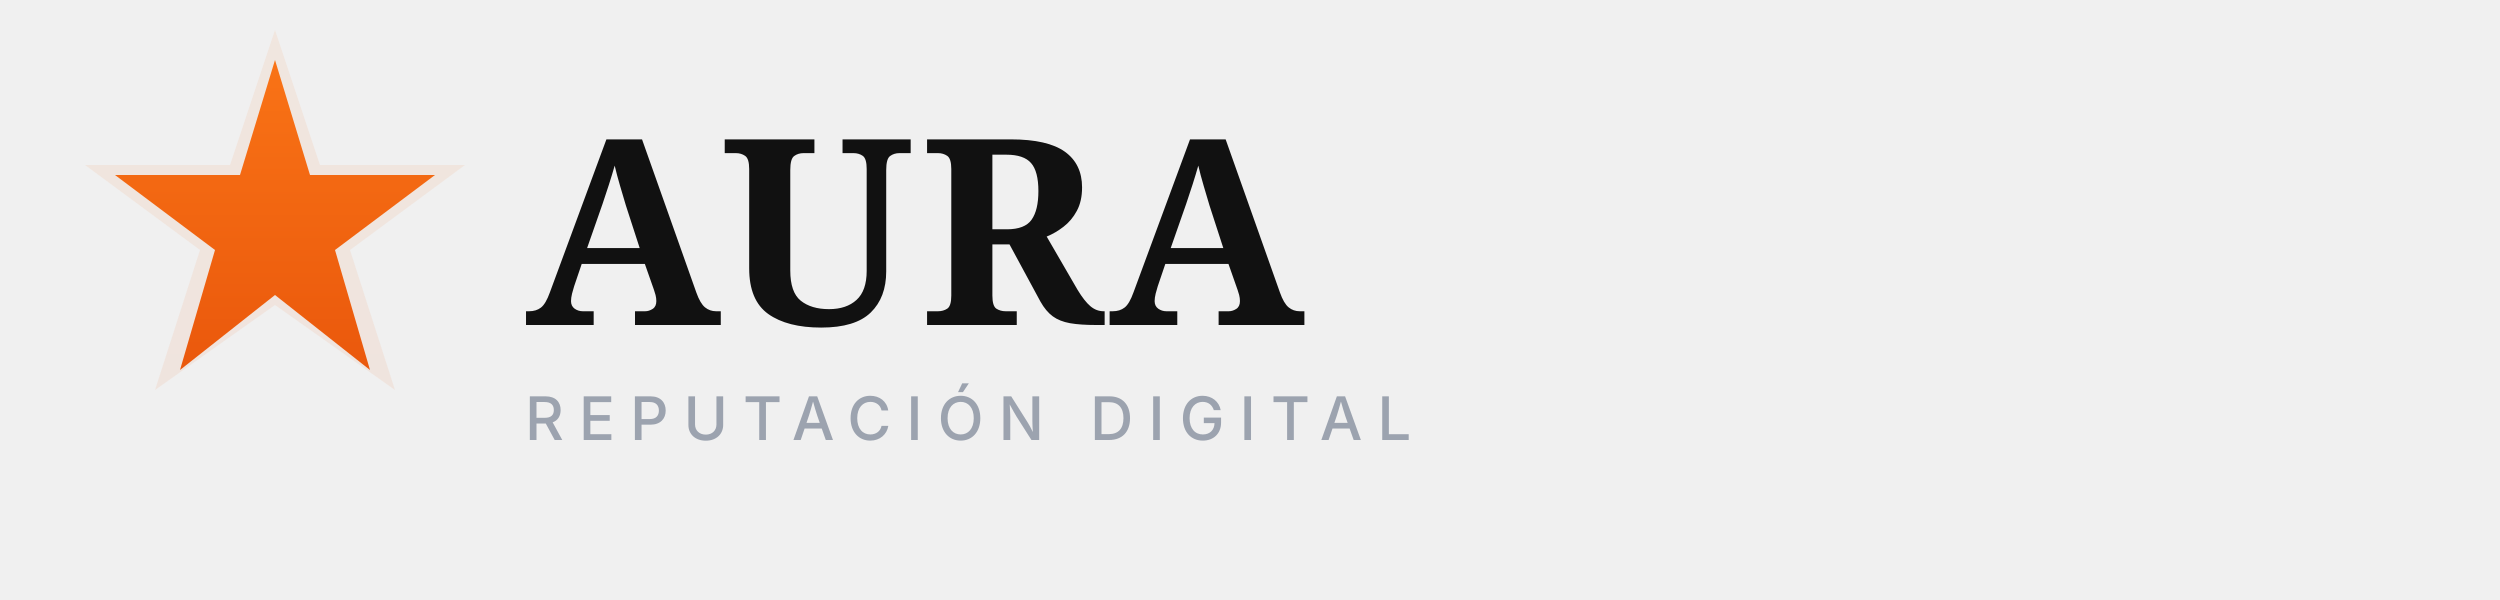
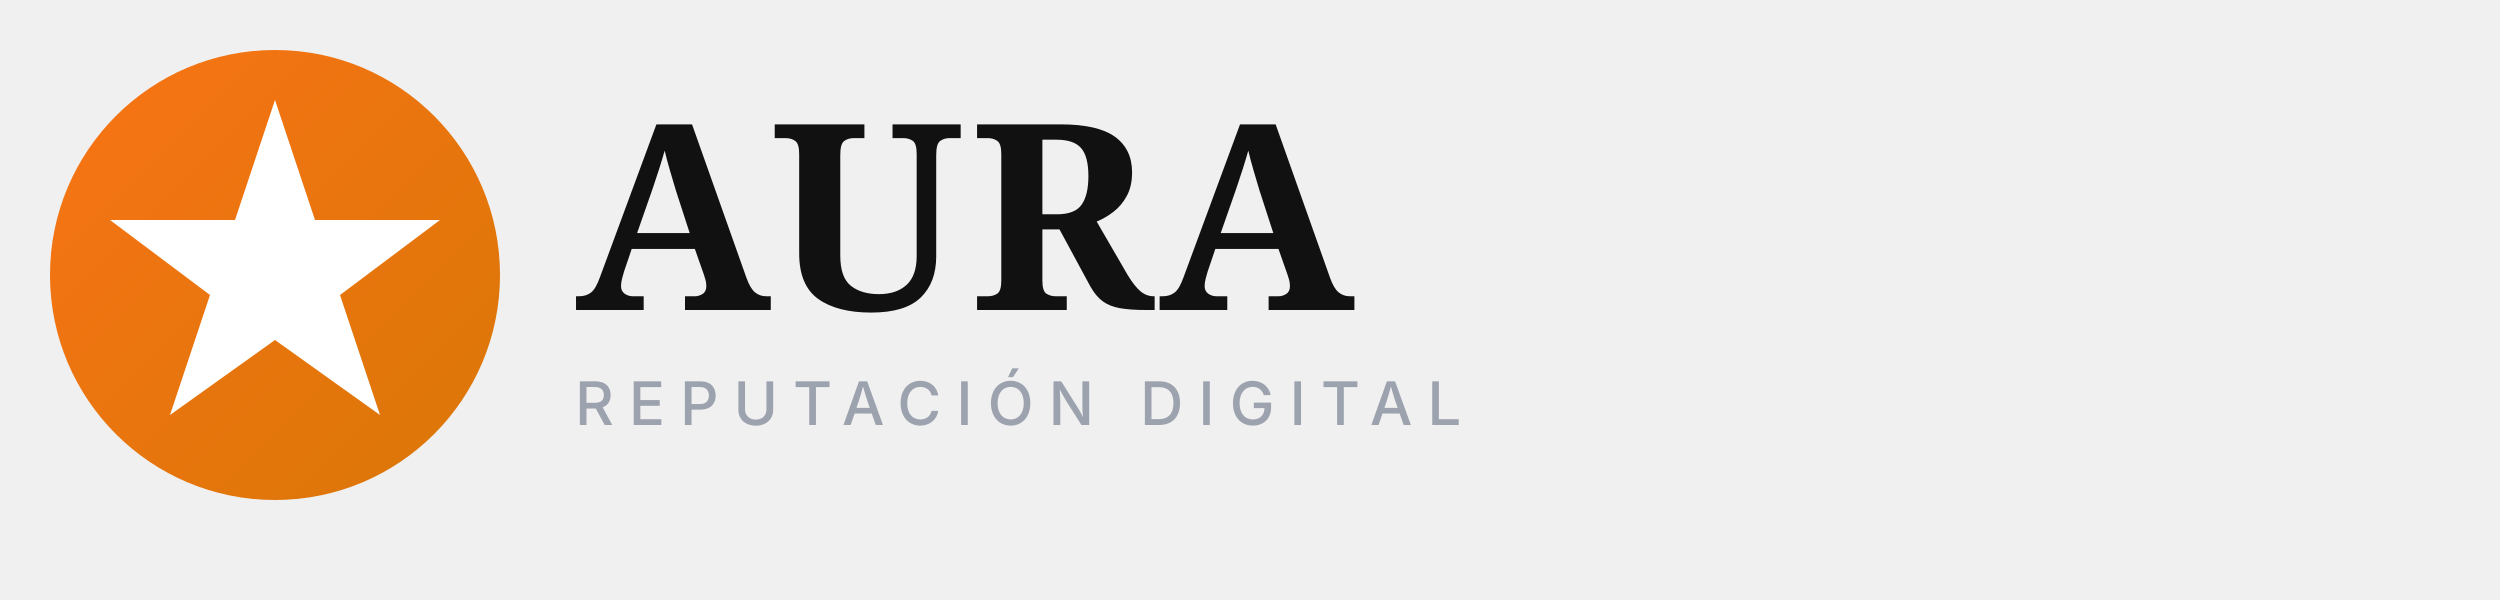
<svg xmlns="http://www.w3.org/2000/svg" viewBox="0 0 500 120" fill="none">
  <defs>
-     <linearGradient id="sg" x1="0" y1="0" x2="0" y2="1">
+     <linearGradient id="sg" x1="0" y1="0" x2="1" y2="1">
      <stop offset="0%" stop-color="#f97316" />
-       <stop offset="100%" stop-color="#ea580c" />
+       <stop offset="100%" stop-color="#d97706" />
    </linearGradient>
  </defs>
-   <path d="M55 6 L64 33 L93 33 L70 50 L79 78 L55 61 L31 78 L40 50 L17 33 L46 33 Z" fill="url(#sg)" opacity="0.08" />
-   <path d="M55 12 L62 35 L87 35 L67 50 L74 74 L55 59 L36 74 L43 50 L23 35 L48 35 Z" fill="url(#sg)" />
-   <text x="105" y="65" font-family="'Playfair Display', Georgia, serif" font-size="52" font-weight="900" fill="#111" letter-spacing="1">AURA</text>
-   <text x="105" y="88" font-family="Inter, Arial, sans-serif" font-size="12" fill="#9ca3af" letter-spacing="3" font-weight="500">REPUTACIÓN DIGITAL</text>
+   <circle cx="55" cy="55" r="45" fill="url(#sg)" />
+   <path d="M55 20 L63 44 L88 44 L68 59 L76 83 L55 68 L34 83 L42 59 L22 44 L47 44 Z" fill="white" />
+   <text x="115" y="62" font-family="'Playfair Display', Georgia, serif" font-size="52" font-weight="900" fill="#111" letter-spacing="1">AURA</text>
+   <text x="115" y="85" font-family="Inter, Arial, sans-serif" font-size="12" fill="#9ca3af" letter-spacing="3" font-weight="500">REPUTACIÓN DIGITAL</text>
</svg>
